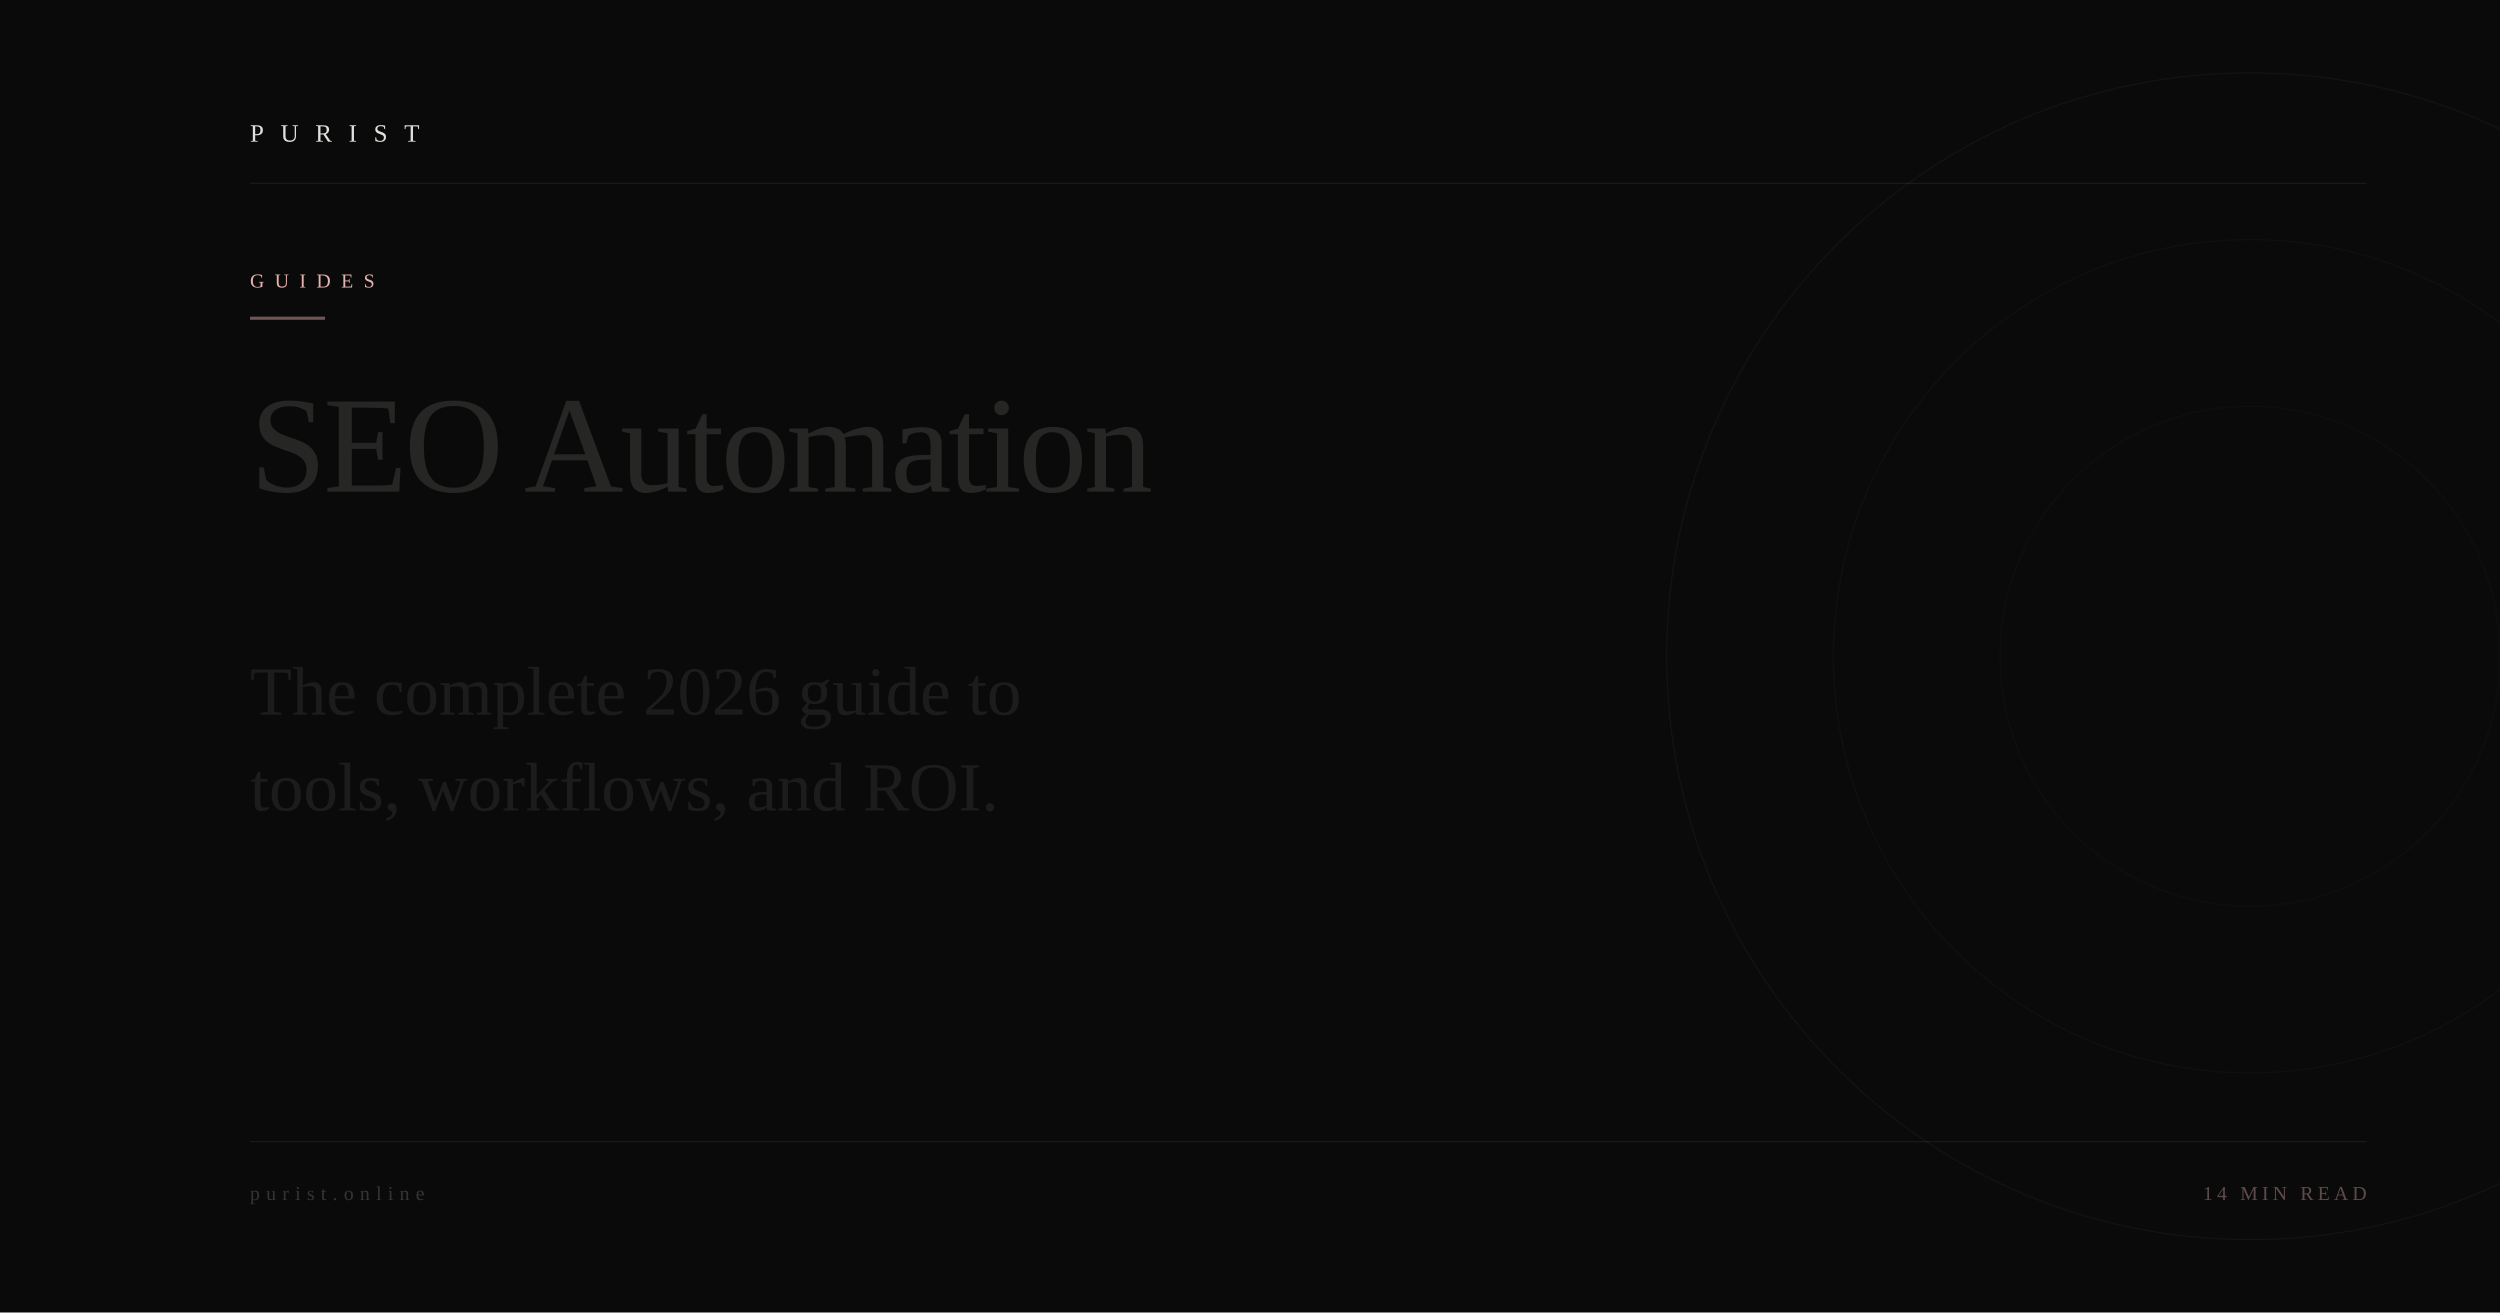
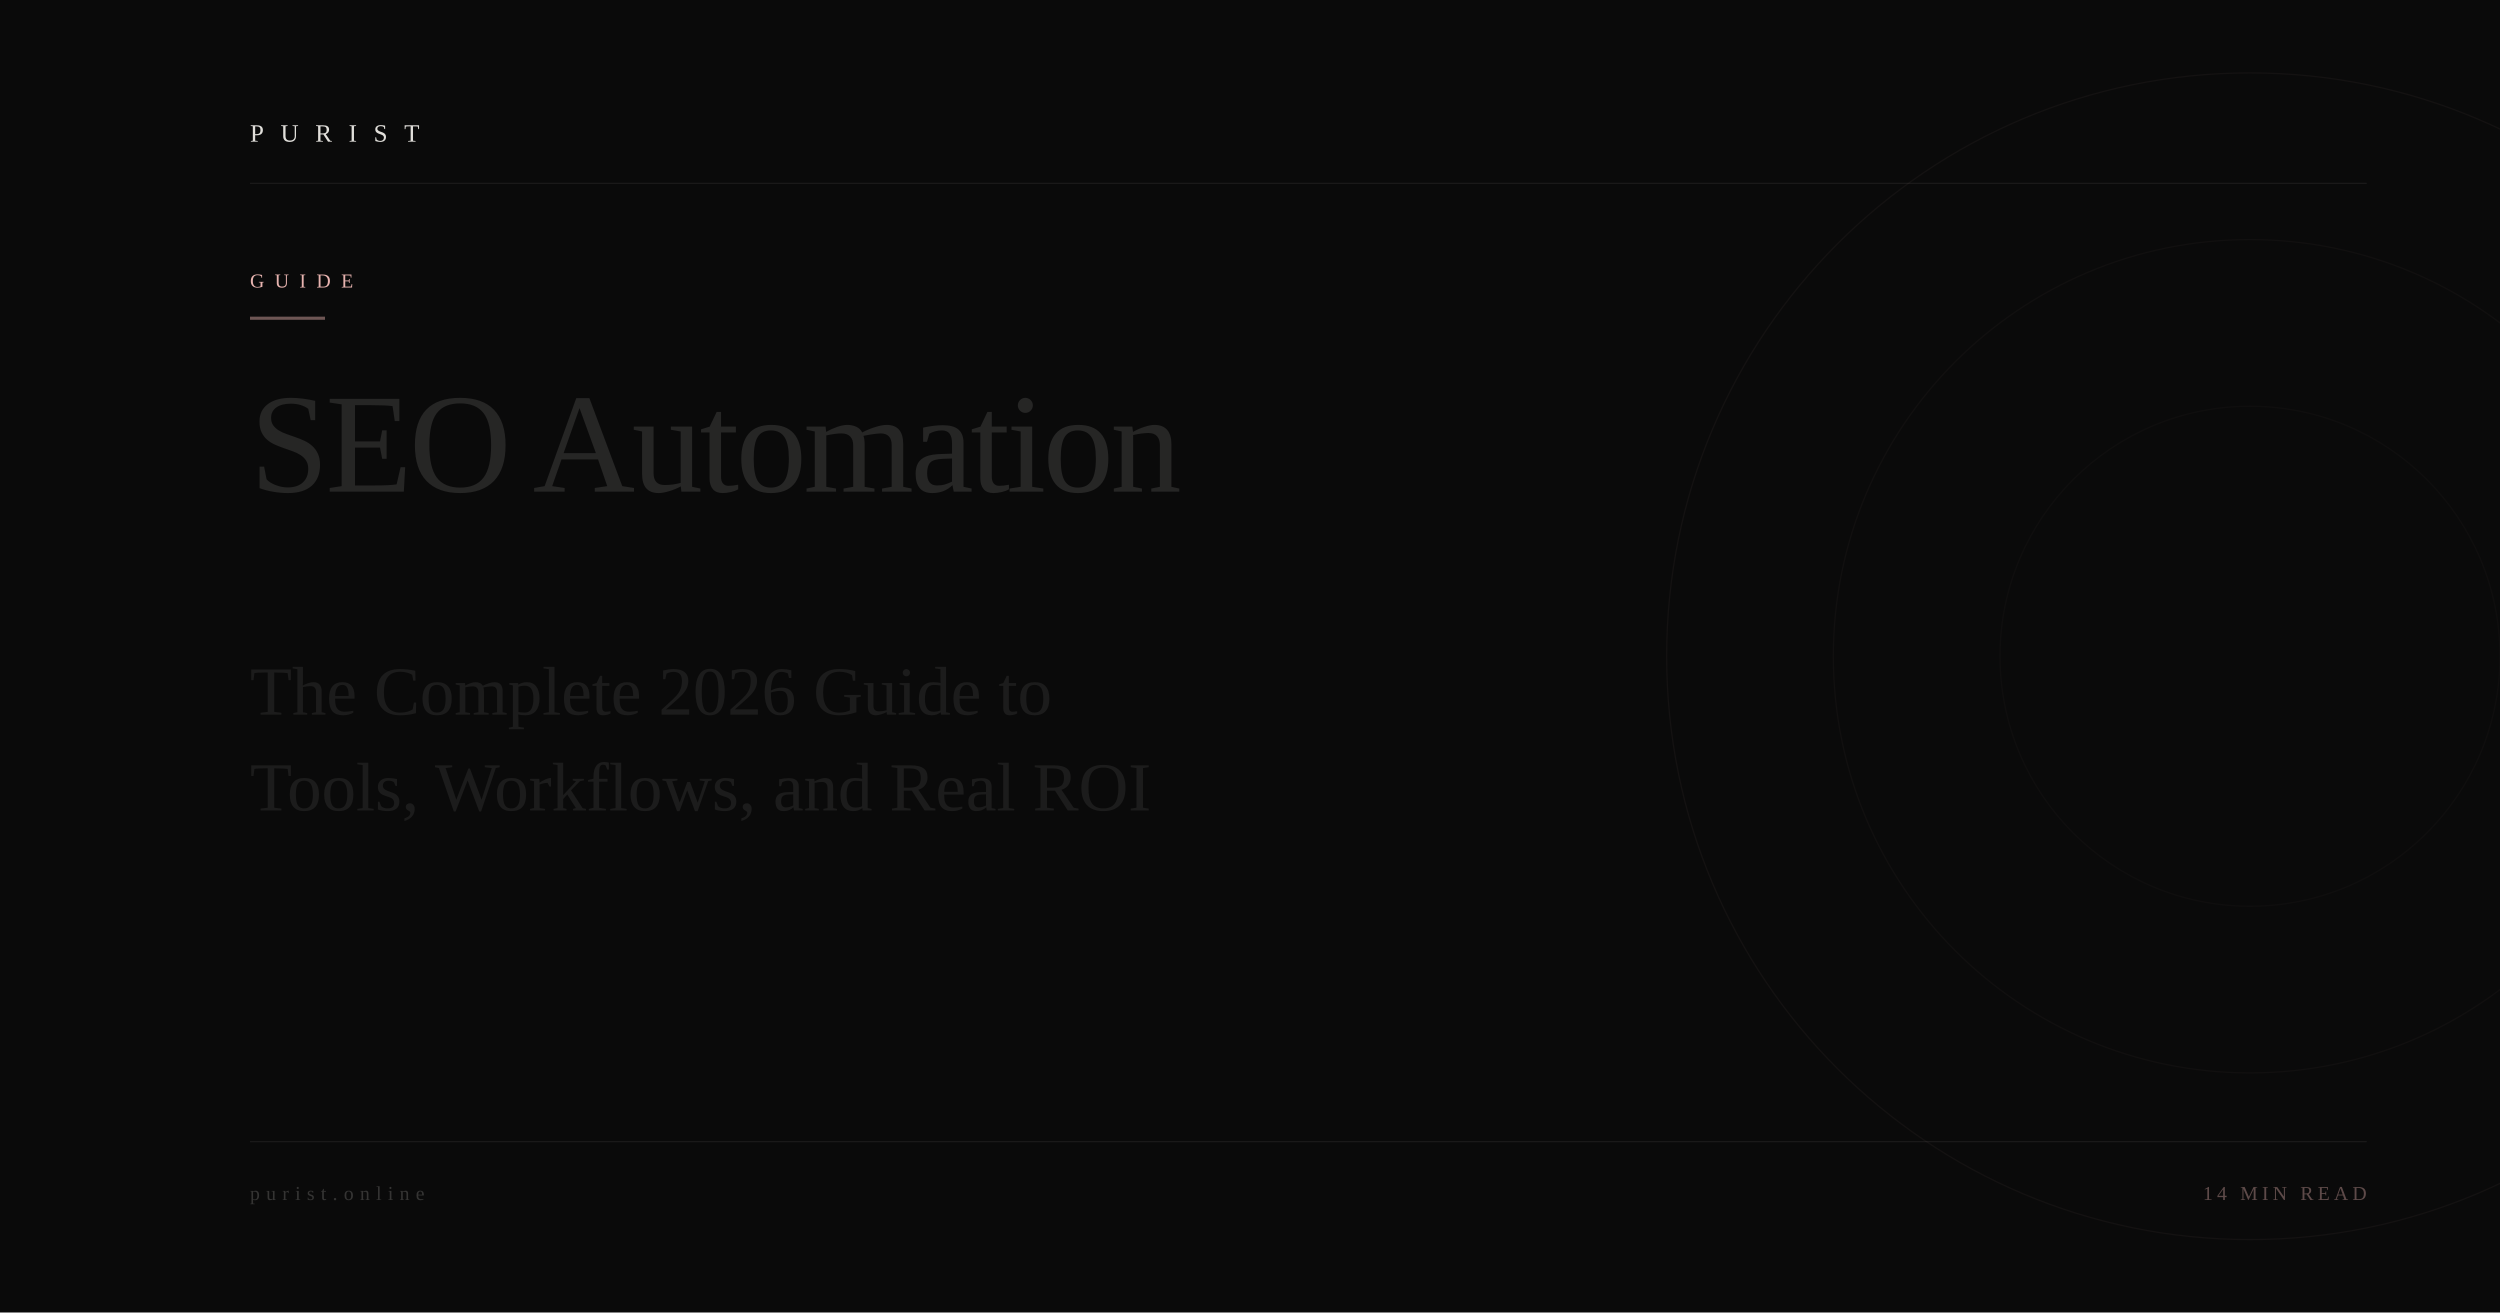
<svg xmlns="http://www.w3.org/2000/svg" viewBox="0 0 1200 630" width="1200" height="630">
  <rect width="1200" height="630" fill="#0A0A0A" />
  <circle cx="1080" cy="315" r="280" stroke="#E8B4B0" stroke-width="0.6" fill="none" opacity="0.045" />
  <circle cx="1080" cy="315" r="200" stroke="#E8B4B0" stroke-width="0.6" fill="none" opacity="0.035" />
  <circle cx="1080" cy="315" r="120" stroke="#E8B4B0" stroke-width="0.6" fill="none" opacity="0.025" />
  <line x1="120" y1="88" x2="1136" y2="88" stroke="#F8F6F1" stroke-width="0.5" opacity="0.08" />
  <text x="120" y="68" font-family="Georgia,'Times New Roman',serif" font-size="12" font-weight="400" fill="#F8F6F1" letter-spacing="8" opacity="0.9">PURIST</text>
-   <text x="120" y="138" font-family="Georgia,'Times New Roman',serif" font-size="9.5" font-weight="400" fill="#E8B4B0" letter-spacing="5">GUIDES</text>
+   <text x="120" y="138" font-family="Georgia,'Times New Roman',serif" font-size="9.5" font-weight="400" fill="#E8B4B0" letter-spacing="5">GUIDE</text>
  <rect x="120" y="152" width="36" height="1.5" fill="#E8B4B0" opacity="0.45" />
-   <text x="120" y="236" font-family="Georgia,'Times New Roman',serif" font-size="66" font-weight="400" fill="#F8F6F1" opacity="0.12" letter-spacing="-1.5" xml:space="preserve">SEO Automation</text>
-   <text x="120" y="343" font-family="Georgia,'Times New Roman',serif" font-size="33" font-weight="400" fill="#F8F6F1" opacity="0.08" letter-spacing="0" xml:space="preserve">The complete 2026 guide to</text>
-   <text x="120" y="389" font-family="Georgia,'Times New Roman',serif" font-size="33" font-weight="400" fill="#F8F6F1" opacity="0.08" letter-spacing="0" xml:space="preserve">tools, workflows, and ROI.</text>
+   <text x="120" y="236" font-family="Georgia,'Times New Roman',serif" font-size="68" font-weight="400" fill="#F8F6F1" opacity="0.12" letter-spacing="-1.5" xml:space="preserve">SEO Automation</text>
+   <text x="120" y="343" font-family="Georgia,'Times New Roman',serif" font-size="33" font-weight="400" fill="#F8F6F1" opacity="0.08" letter-spacing="0" xml:space="preserve">The Complete 2026 Guide to</text>
+   <text x="120" y="389" font-family="Georgia,'Times New Roman',serif" font-size="33" font-weight="400" fill="#F8F6F1" opacity="0.08" letter-spacing="0" xml:space="preserve">Tools, Workflows, and Real ROI</text>
  <line x1="120" y1="548" x2="1136" y2="548" stroke="#F8F6F1" stroke-width="0.5" opacity="0.08" />
  <text x="120" y="576" font-family="Georgia,'Times New Roman',serif" font-size="9.5" fill="#F8F6F1" letter-spacing="3" opacity="0.18">purist.online</text>
  <text x="1136" y="576" font-family="Georgia,'Times New Roman',serif" font-size="9.5" fill="#E8B4B0" letter-spacing="2" opacity="0.38" text-anchor="end">14 MIN READ</text>
</svg>
